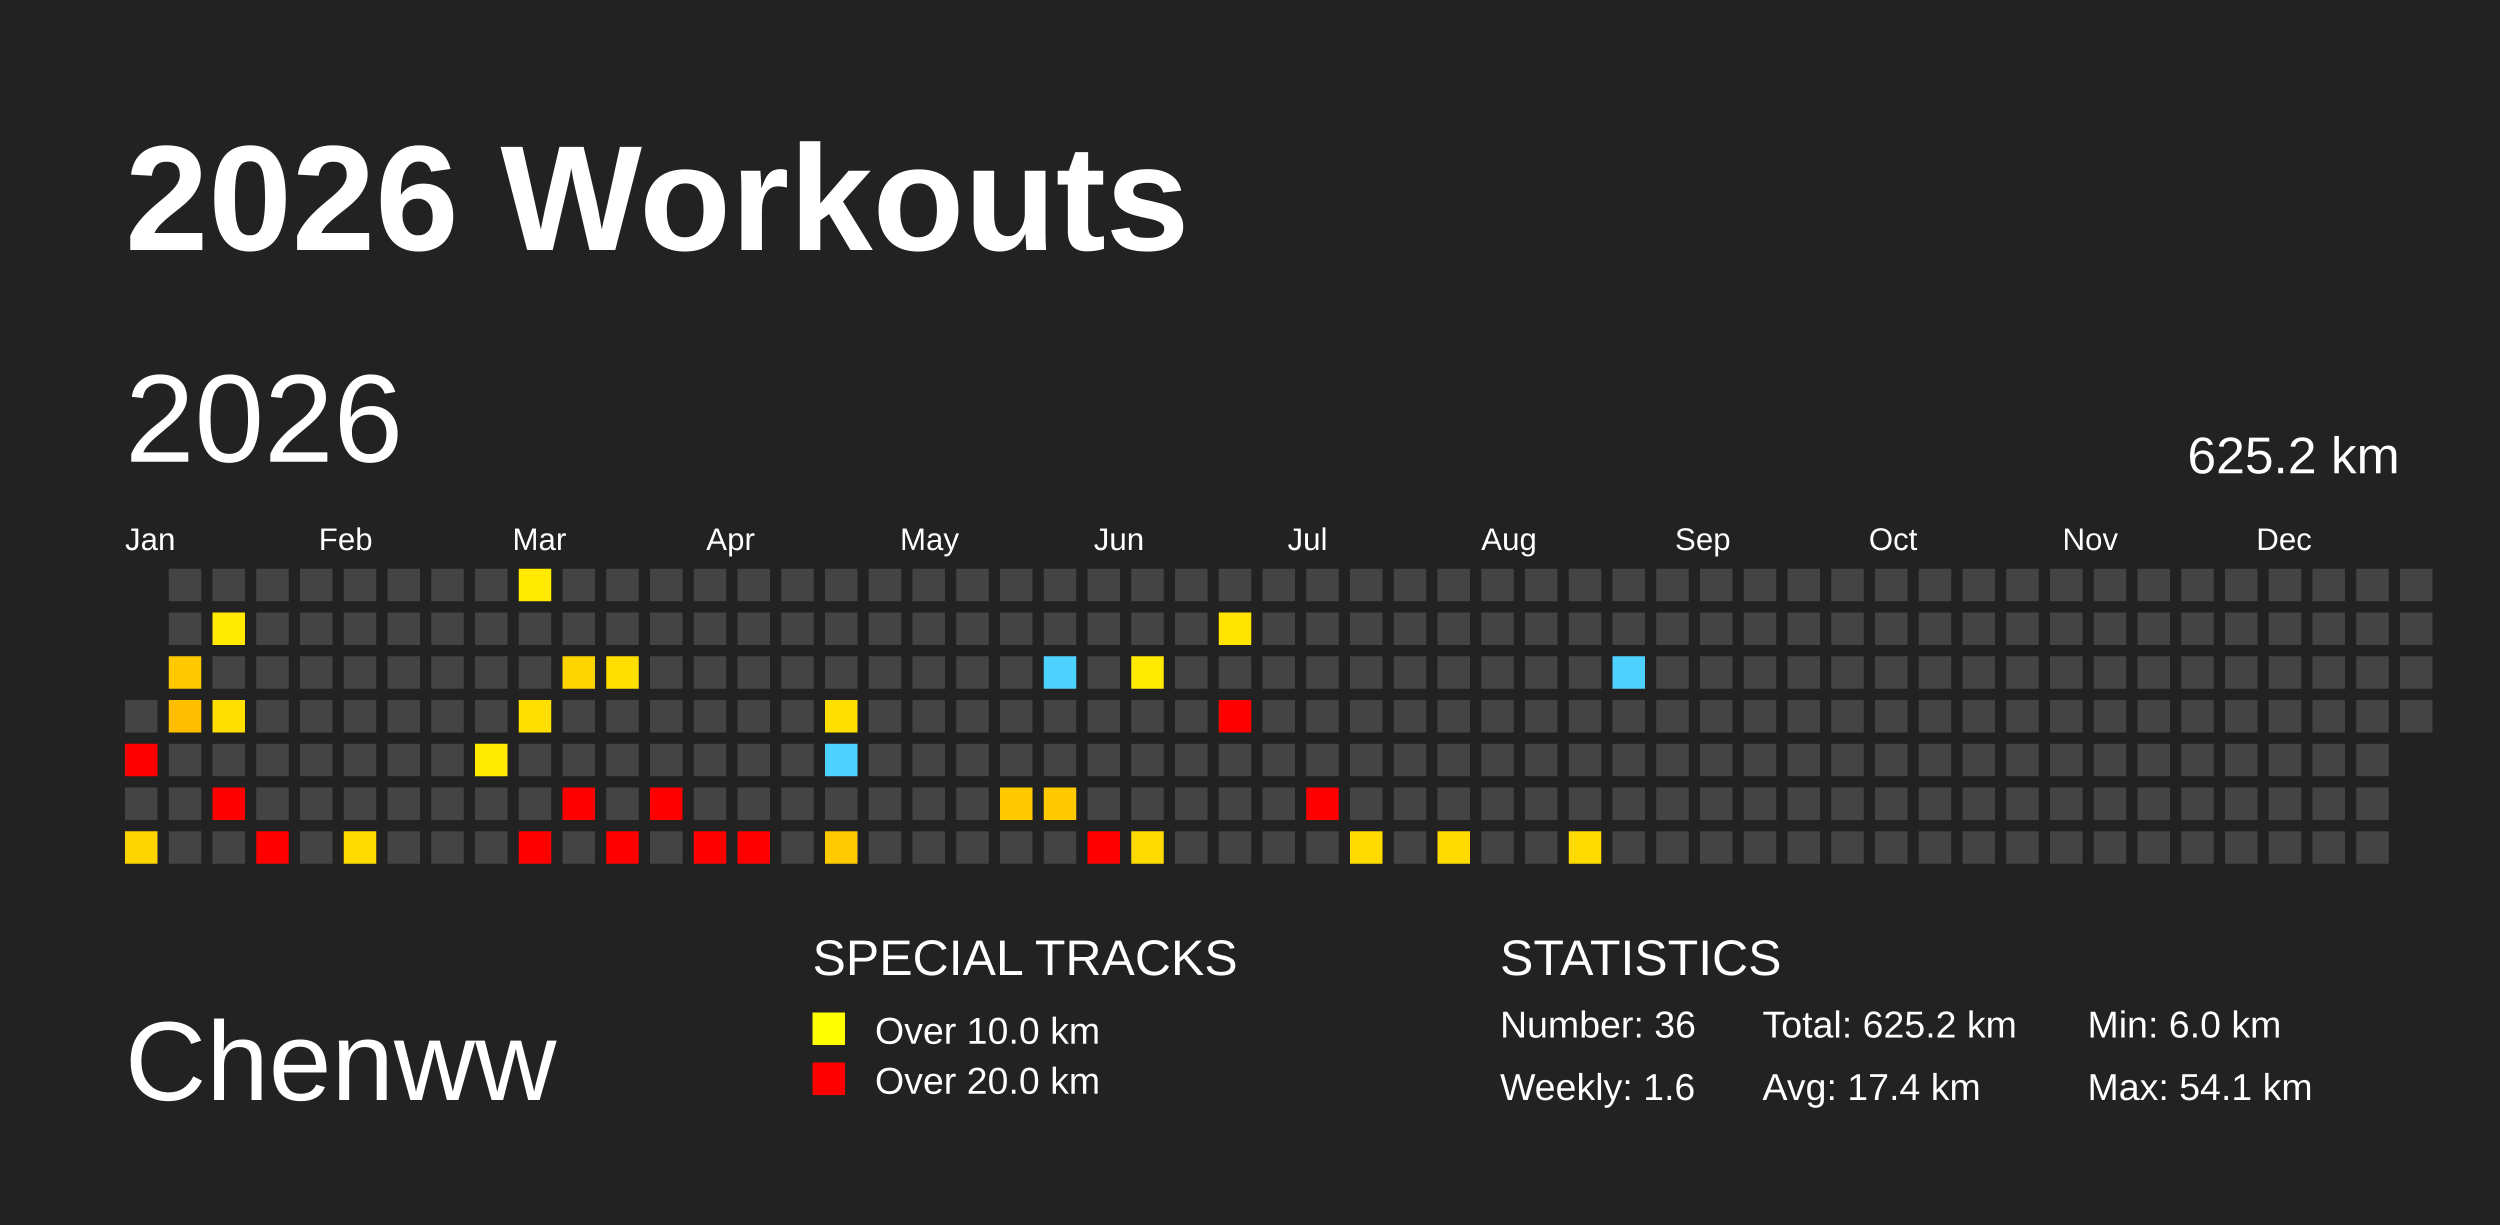
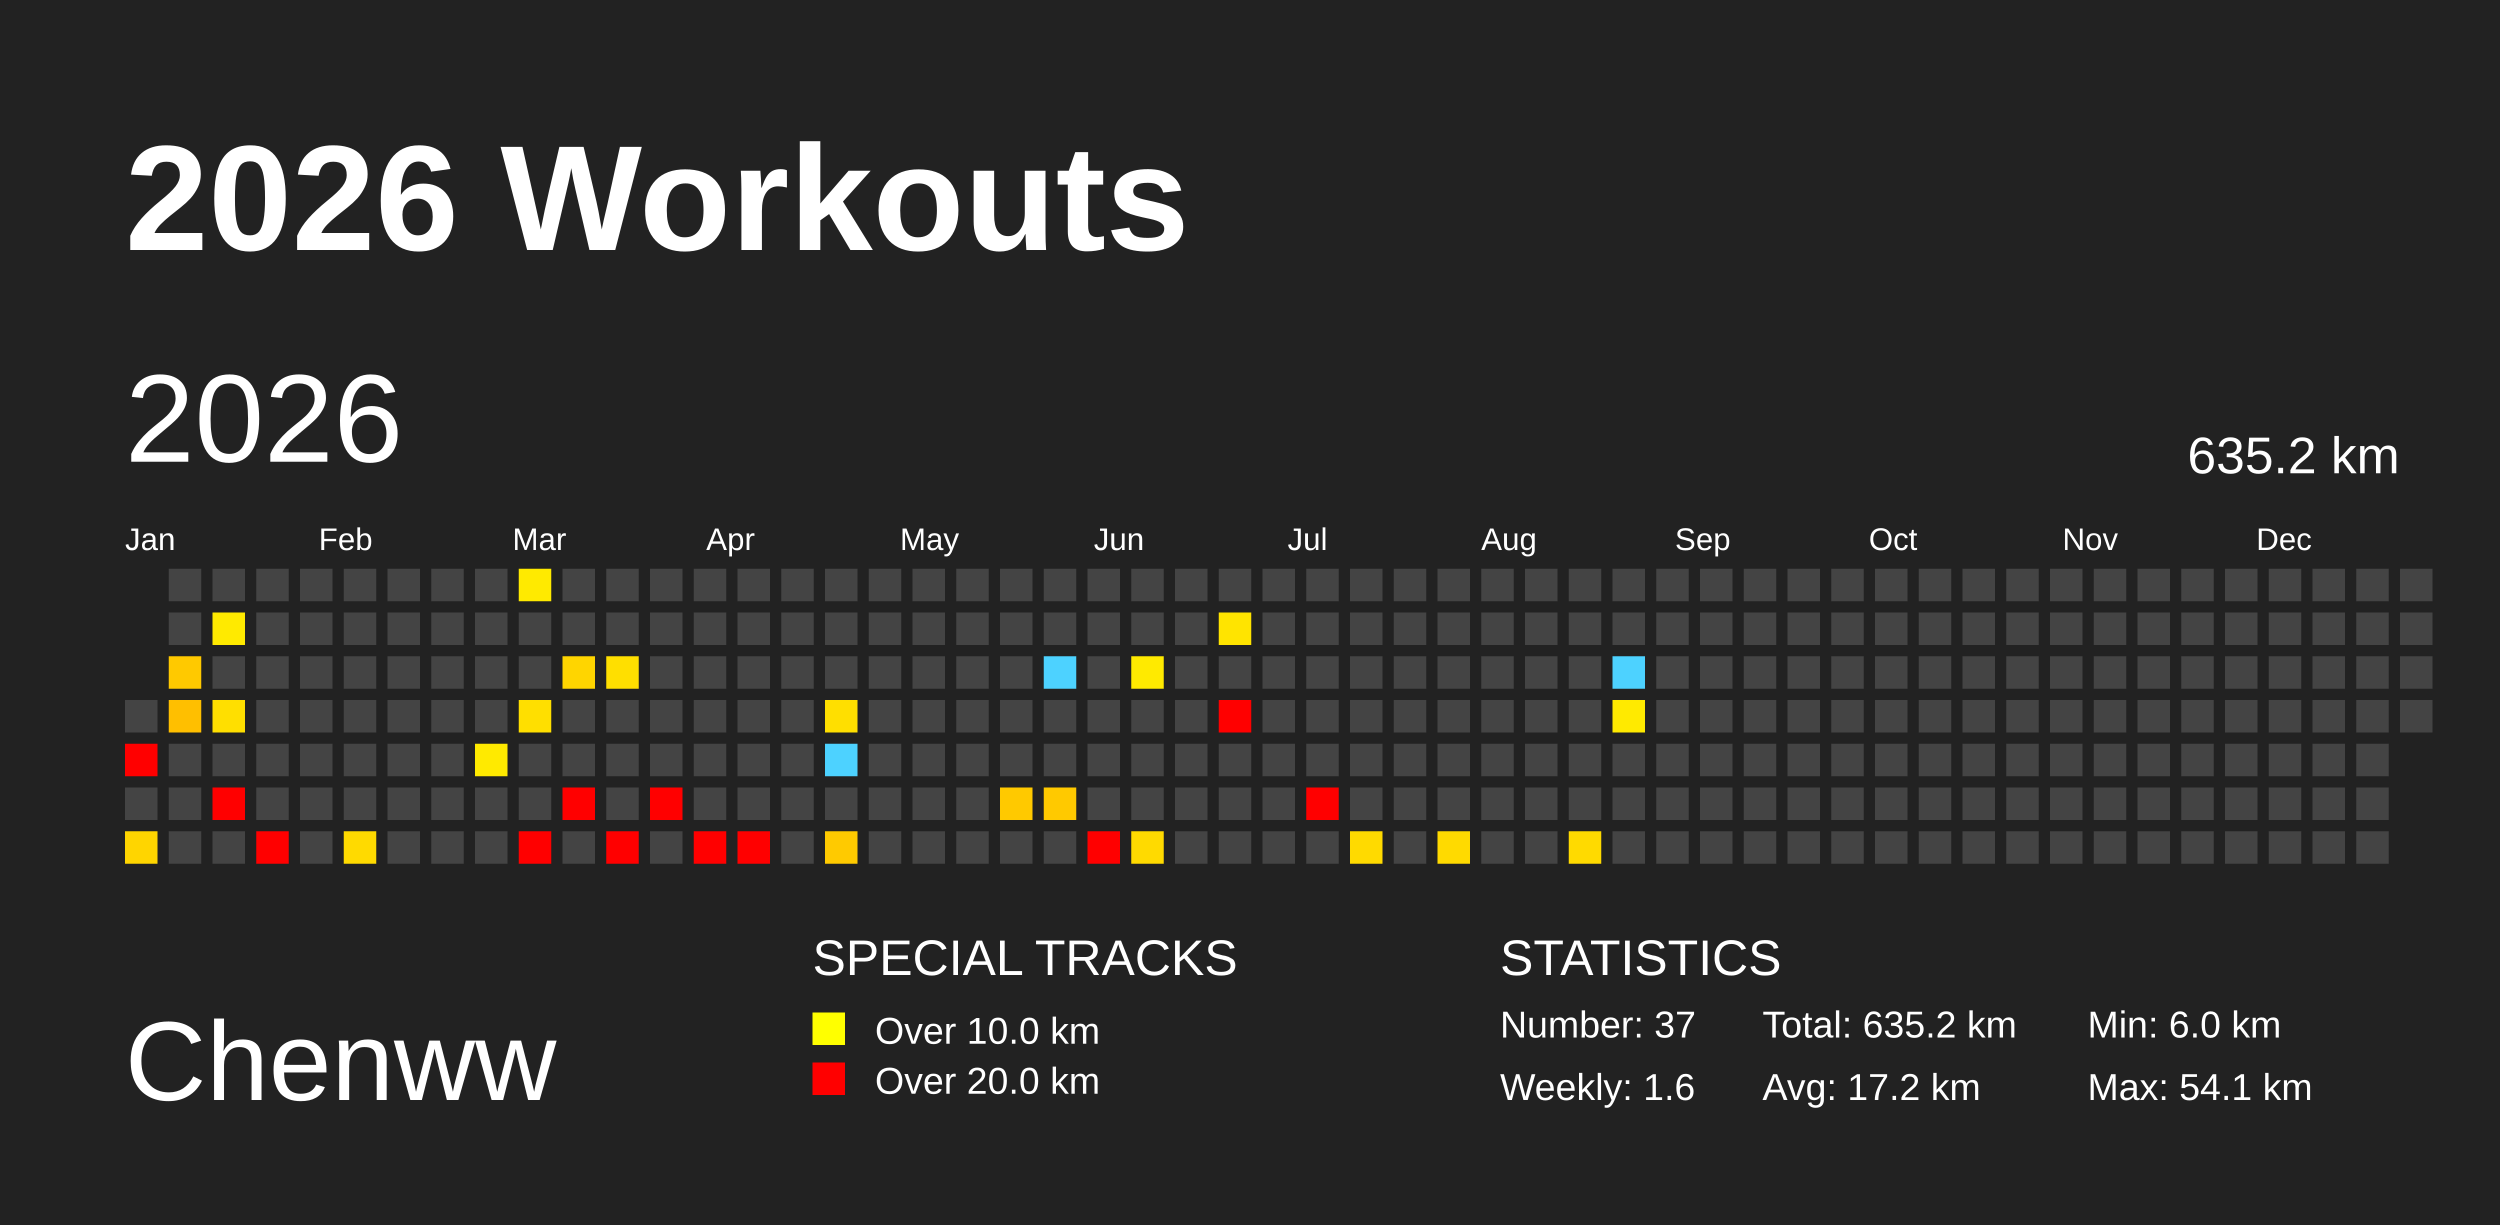
<svg xmlns="http://www.w3.org/2000/svg" baseProfile="full" height="98mm" version="1.1" viewBox="0,0,200,98" width="200mm">
  <defs />
  <rect fill="#222222" height="98" width="200" x="0" y="0" />
  <text fill="#FFFFFF" style="font-size:12px; font-family:Arial; font-weight:bold;" x="10" y="20">2026 Workouts</text>
  <text fill="#FFFFFF" style="font-size:9px; font-family:Arial" x="10" y="88">Chenww</text>
  <text fill="#FFFFFF" style="font-size:4px; font-family:Arial" x="65" y="78">SPECIAL TRACKS</text>
  <rect fill="yellow" height="2.6" width="2.6" x="65" y="81" />
  <text fill="#FFFFFF" style="font-size:3px; font-family:Arial" x="70" y="83.5">Over 10.0 km</text>
  <rect fill="red" height="2.6" width="2.6" x="65" y="85" />
  <text fill="#FFFFFF" style="font-size:3px; font-family:Arial" x="70" y="87.5">Over 20.0 km</text>
  <text fill="#FFFFFF" style="font-size:4px; font-family:Arial" x="120" y="78">STATISTICS</text>
-   <text fill="#FFFFFF" style="font-size:3px; font-family:Arial" x="120" y="83">Number: 36</text>
+   <text fill="#FFFFFF" style="font-size:3px; font-family:Arial" x="120" y="83">Number: 37</text>
  <text fill="#FFFFFF" style="font-size:3px; font-family:Arial" x="120" y="88">Weekly: 1.6</text>
-   <text fill="#FFFFFF" style="font-size:3px; font-family:Arial" x="141" y="83">Total: 625.2 km</text>
-   <text fill="#FFFFFF" style="font-size:3px; font-family:Arial" x="141" y="88">Avg: 17.4 km</text>
+   <text fill="#FFFFFF" style="font-size:3px; font-family:Arial" x="141" y="83">Total: 635.2 km</text>
+   <text fill="#FFFFFF" style="font-size:3px; font-family:Arial" x="141" y="88">Avg: 17.2 km</text>
  <text fill="#FFFFFF" style="font-size:3px; font-family:Arial" x="167" y="83">Min: 6.0 km</text>
  <text fill="#FFFFFF" style="font-size:3px; font-family:Arial" x="167" y="88">Max: 54.1 km</text>
  <text dominant-baseline="hanging" fill="#FFFFFF" style="font-size:10.0px; font-family:Arial;" x="10" y="30">2026</text>
-   <text dominant-baseline="hanging" fill="#FFFFFF" style="font-size:4.125px; font-family:Arial;" x="175" y="35">625.2 km</text>
+   <text dominant-baseline="hanging" fill="#FFFFFF" style="font-size:4.125px; font-family:Arial;" x="175" y="35">635.2 km</text>
  <text fill="#FFFFFF" style="font-size:2.5px; font-family:Arial" x="10.0" y="44">Jan</text>
  <text fill="#FFFFFF" style="font-size:2.5px; font-family:Arial" x="25.5" y="44">Feb</text>
  <text fill="#FFFFFF" style="font-size:2.5px; font-family:Arial" x="41.0" y="44">Mar</text>
  <text fill="#FFFFFF" style="font-size:2.5px; font-family:Arial" x="56.5" y="44">Apr</text>
  <text fill="#FFFFFF" style="font-size:2.5px; font-family:Arial" x="72.0" y="44">May</text>
  <text fill="#FFFFFF" style="font-size:2.5px; font-family:Arial" x="87.5" y="44">Jun</text>
  <text fill="#FFFFFF" style="font-size:2.5px; font-family:Arial" x="103.0" y="44">Jul</text>
  <text fill="#FFFFFF" style="font-size:2.5px; font-family:Arial" x="118.5" y="44">Aug</text>
  <text fill="#FFFFFF" style="font-size:2.5px; font-family:Arial" x="134.0" y="44">Sep</text>
  <text fill="#FFFFFF" style="font-size:2.5px; font-family:Arial" x="149.5" y="44">Oct</text>
  <text fill="#FFFFFF" style="font-size:2.5px; font-family:Arial" x="165.0" y="44">Nov</text>
  <text fill="#FFFFFF" style="font-size:2.5px; font-family:Arial" x="180.5" y="44">Dec</text>
  <rect fill="#444444" height="2.6" width="2.6" x="10.0" y="56.0" />
  <rect fill="red" height="2.6" width="2.6" x="10.0" y="59.5" />
  <rect fill="#444444" height="2.6" width="2.6" x="10.0" y="63.0" />
  <rect fill="#ffd500" height="2.6" width="2.6" x="10.0" y="66.5" />
  <rect fill="#444444" height="2.6" width="2.6" x="13.5" y="45.5" />
  <rect fill="#444444" height="2.6" width="2.6" x="13.5" y="49.0" />
  <rect fill="#ffc900" height="2.6" width="2.6" x="13.5" y="52.5" />
  <rect fill="#ffbf00" height="2.6" width="2.6" x="13.5" y="56.0" />
  <rect fill="#444444" height="2.6" width="2.6" x="13.5" y="59.5" />
  <rect fill="#444444" height="2.6" width="2.6" x="13.5" y="63.0" />
  <rect fill="#444444" height="2.6" width="2.6" x="13.5" y="66.5" />
  <rect fill="#444444" height="2.6" width="2.6" x="17.0" y="45.5" />
  <rect fill="#ffea00" height="2.6" width="2.6" x="17.0" y="49.0" />
  <rect fill="#444444" height="2.6" width="2.6" x="17.0" y="52.5" />
  <rect fill="#ffdf00" height="2.6" width="2.6" x="17.0" y="56.0" />
  <rect fill="#444444" height="2.6" width="2.6" x="17.0" y="59.5" />
  <rect fill="red" height="2.6" width="2.6" x="17.0" y="63.0" />
  <rect fill="#444444" height="2.6" width="2.6" x="17.0" y="66.5" />
  <rect fill="#444444" height="2.6" width="2.6" x="20.5" y="45.5" />
  <rect fill="#444444" height="2.6" width="2.6" x="20.5" y="49.0" />
  <rect fill="#444444" height="2.6" width="2.6" x="20.5" y="52.5" />
  <rect fill="#444444" height="2.6" width="2.6" x="20.5" y="56.0" />
  <rect fill="#444444" height="2.6" width="2.6" x="20.5" y="59.5" />
  <rect fill="#444444" height="2.6" width="2.6" x="20.5" y="63.0" />
  <rect fill="red" height="2.6" width="2.6" x="20.5" y="66.5" />
  <rect fill="#444444" height="2.6" width="2.6" x="24.0" y="45.5" />
  <rect fill="#444444" height="2.6" width="2.6" x="24.0" y="49.0" />
  <rect fill="#444444" height="2.6" width="2.6" x="24.0" y="52.5" />
  <rect fill="#444444" height="2.6" width="2.6" x="24.0" y="56.0" />
  <rect fill="#444444" height="2.6" width="2.6" x="24.0" y="59.5" />
  <rect fill="#444444" height="2.6" width="2.6" x="24.0" y="63.0" />
  <rect fill="#444444" height="2.6" width="2.6" x="24.0" y="66.5" />
  <rect fill="#444444" height="2.6" width="2.6" x="27.5" y="45.5" />
  <rect fill="#444444" height="2.6" width="2.6" x="27.5" y="49.0" />
  <rect fill="#444444" height="2.6" width="2.6" x="27.5" y="52.5" />
  <rect fill="#444444" height="2.6" width="2.6" x="27.5" y="56.0" />
  <rect fill="#444444" height="2.6" width="2.6" x="27.5" y="59.5" />
  <rect fill="#444444" height="2.6" width="2.6" x="27.5" y="63.0" />
  <rect fill="#ffda00" height="2.6" width="2.6" x="27.5" y="66.5" />
  <rect fill="#444444" height="2.6" width="2.6" x="31.0" y="45.5" />
  <rect fill="#444444" height="2.6" width="2.6" x="31.0" y="49.0" />
  <rect fill="#444444" height="2.6" width="2.6" x="31.0" y="52.5" />
  <rect fill="#444444" height="2.6" width="2.6" x="31.0" y="56.0" />
  <rect fill="#444444" height="2.6" width="2.6" x="31.0" y="59.5" />
  <rect fill="#444444" height="2.6" width="2.6" x="31.0" y="63.0" />
  <rect fill="#444444" height="2.6" width="2.6" x="31.0" y="66.5" />
  <rect fill="#444444" height="2.6" width="2.6" x="34.5" y="45.5" />
  <rect fill="#444444" height="2.6" width="2.6" x="34.5" y="49.0" />
  <rect fill="#444444" height="2.6" width="2.6" x="34.5" y="52.5" />
  <rect fill="#444444" height="2.6" width="2.6" x="34.5" y="56.0" />
  <rect fill="#444444" height="2.6" width="2.6" x="34.5" y="59.5" />
  <rect fill="#444444" height="2.6" width="2.6" x="34.5" y="63.0" />
  <rect fill="#444444" height="2.6" width="2.6" x="34.5" y="66.5" />
  <rect fill="#444444" height="2.6" width="2.6" x="38.0" y="45.5" />
  <rect fill="#444444" height="2.6" width="2.6" x="38.0" y="49.0" />
  <rect fill="#444444" height="2.6" width="2.6" x="38.0" y="52.5" />
  <rect fill="#444444" height="2.6" width="2.6" x="38.0" y="56.0" />
  <rect fill="#ffea00" height="2.6" width="2.6" x="38.0" y="59.5" />
  <rect fill="#444444" height="2.6" width="2.6" x="38.0" y="63.0" />
  <rect fill="#444444" height="2.6" width="2.6" x="38.0" y="66.5" />
  <rect fill="#ffea00" height="2.6" width="2.6" x="41.5" y="45.5" />
  <rect fill="#444444" height="2.6" width="2.6" x="41.5" y="49.0" />
  <rect fill="#444444" height="2.6" width="2.6" x="41.5" y="52.5" />
  <rect fill="#ffdf00" height="2.6" width="2.6" x="41.5" y="56.0" />
  <rect fill="#444444" height="2.6" width="2.6" x="41.5" y="59.5" />
  <rect fill="#444444" height="2.6" width="2.6" x="41.5" y="63.0" />
  <rect fill="red" height="2.6" width="2.6" x="41.5" y="66.5" />
  <rect fill="#444444" height="2.6" width="2.6" x="45.0" y="45.5" />
  <rect fill="#444444" height="2.6" width="2.6" x="45.0" y="49.0" />
  <rect fill="#ffd500" height="2.6" width="2.6" x="45.0" y="52.5" />
  <rect fill="#444444" height="2.6" width="2.6" x="45.0" y="56.0" />
  <rect fill="#444444" height="2.6" width="2.6" x="45.0" y="59.5" />
  <rect fill="red" height="2.6" width="2.6" x="45.0" y="63.0" />
  <rect fill="#444444" height="2.6" width="2.6" x="45.0" y="66.5" />
  <rect fill="#444444" height="2.6" width="2.6" x="48.5" y="45.5" />
  <rect fill="#444444" height="2.6" width="2.6" x="48.5" y="49.0" />
  <rect fill="#ffdf00" height="2.6" width="2.6" x="48.5" y="52.5" />
  <rect fill="#444444" height="2.6" width="2.6" x="48.5" y="56.0" />
  <rect fill="#444444" height="2.6" width="2.6" x="48.5" y="59.5" />
  <rect fill="#444444" height="2.6" width="2.6" x="48.5" y="63.0" />
  <rect fill="red" height="2.6" width="2.6" x="48.5" y="66.5" />
  <rect fill="#444444" height="2.6" width="2.6" x="52.0" y="45.5" />
  <rect fill="#444444" height="2.6" width="2.6" x="52.0" y="49.0" />
  <rect fill="#444444" height="2.6" width="2.6" x="52.0" y="52.5" />
  <rect fill="#444444" height="2.6" width="2.6" x="52.0" y="56.0" />
  <rect fill="#444444" height="2.6" width="2.6" x="52.0" y="59.5" />
  <rect fill="red" height="2.6" width="2.6" x="52.0" y="63.0" />
  <rect fill="#444444" height="2.6" width="2.6" x="52.0" y="66.5" />
  <rect fill="#444444" height="2.6" width="2.6" x="55.5" y="45.5" />
  <rect fill="#444444" height="2.6" width="2.6" x="55.5" y="49.0" />
  <rect fill="#444444" height="2.6" width="2.6" x="55.5" y="52.5" />
  <rect fill="#444444" height="2.6" width="2.6" x="55.5" y="56.0" />
  <rect fill="#444444" height="2.6" width="2.6" x="55.5" y="59.5" />
  <rect fill="#444444" height="2.6" width="2.6" x="55.5" y="63.0" />
  <rect fill="red" height="2.6" width="2.6" x="55.5" y="66.5" />
  <rect fill="#444444" height="2.6" width="2.6" x="59.0" y="45.5" />
  <rect fill="#444444" height="2.6" width="2.6" x="59.0" y="49.0" />
  <rect fill="#444444" height="2.6" width="2.6" x="59.0" y="52.5" />
  <rect fill="#444444" height="2.6" width="2.6" x="59.0" y="56.0" />
  <rect fill="#444444" height="2.6" width="2.6" x="59.0" y="59.5" />
  <rect fill="#444444" height="2.6" width="2.6" x="59.0" y="63.0" />
  <rect fill="red" height="2.6" width="2.6" x="59.0" y="66.5" />
  <rect fill="#444444" height="2.6" width="2.6" x="62.5" y="45.5" />
  <rect fill="#444444" height="2.6" width="2.6" x="62.5" y="49.0" />
  <rect fill="#444444" height="2.6" width="2.6" x="62.5" y="52.5" />
  <rect fill="#444444" height="2.6" width="2.6" x="62.5" y="56.0" />
  <rect fill="#444444" height="2.6" width="2.6" x="62.5" y="59.5" />
  <rect fill="#444444" height="2.6" width="2.6" x="62.5" y="63.0" />
  <rect fill="#444444" height="2.6" width="2.6" x="62.5" y="66.5" />
  <rect fill="#444444" height="2.6" width="2.6" x="66.0" y="45.5" />
  <rect fill="#444444" height="2.6" width="2.6" x="66.0" y="49.0" />
  <rect fill="#444444" height="2.6" width="2.6" x="66.0" y="52.5" />
  <rect fill="#ffdf00" height="2.6" width="2.6" x="66.0" y="56.0" />
  <rect fill="#4dd2ff" height="2.6" width="2.6" x="66.0" y="59.5" />
  <rect fill="#444444" height="2.6" width="2.6" x="66.0" y="63.0" />
  <rect fill="#ffca00" height="2.6" width="2.6" x="66.0" y="66.5" />
  <rect fill="#444444" height="2.6" width="2.6" x="69.5" y="45.5" />
  <rect fill="#444444" height="2.6" width="2.6" x="69.5" y="49.0" />
  <rect fill="#444444" height="2.6" width="2.6" x="69.5" y="52.5" />
  <rect fill="#444444" height="2.6" width="2.6" x="69.5" y="56.0" />
  <rect fill="#444444" height="2.6" width="2.6" x="69.5" y="59.5" />
  <rect fill="#444444" height="2.6" width="2.6" x="69.5" y="63.0" />
  <rect fill="#444444" height="2.6" width="2.6" x="69.5" y="66.5" />
  <rect fill="#444444" height="2.6" width="2.6" x="73.0" y="45.5" />
  <rect fill="#444444" height="2.6" width="2.6" x="73.0" y="49.0" />
  <rect fill="#444444" height="2.6" width="2.6" x="73.0" y="52.5" />
  <rect fill="#444444" height="2.6" width="2.6" x="73.0" y="56.0" />
  <rect fill="#444444" height="2.6" width="2.6" x="73.0" y="59.5" />
  <rect fill="#444444" height="2.6" width="2.6" x="73.0" y="63.0" />
  <rect fill="#444444" height="2.6" width="2.6" x="73.0" y="66.5" />
  <rect fill="#444444" height="2.6" width="2.6" x="76.5" y="45.5" />
  <rect fill="#444444" height="2.6" width="2.6" x="76.5" y="49.0" />
  <rect fill="#444444" height="2.6" width="2.6" x="76.5" y="52.5" />
  <rect fill="#444444" height="2.6" width="2.6" x="76.5" y="56.0" />
  <rect fill="#444444" height="2.6" width="2.6" x="76.5" y="59.5" />
  <rect fill="#444444" height="2.6" width="2.6" x="76.5" y="63.0" />
  <rect fill="#444444" height="2.6" width="2.6" x="76.5" y="66.5" />
  <rect fill="#444444" height="2.6" width="2.6" x="80.0" y="45.5" />
  <rect fill="#444444" height="2.6" width="2.6" x="80.0" y="49.0" />
  <rect fill="#444444" height="2.6" width="2.6" x="80.0" y="52.5" />
  <rect fill="#444444" height="2.6" width="2.6" x="80.0" y="56.0" />
  <rect fill="#444444" height="2.6" width="2.6" x="80.0" y="59.5" />
  <rect fill="#ffc900" height="2.6" width="2.6" x="80.0" y="63.0" />
  <rect fill="#444444" height="2.6" width="2.6" x="80.0" y="66.5" />
  <rect fill="#444444" height="2.6" width="2.6" x="83.5" y="45.5" />
  <rect fill="#444444" height="2.6" width="2.6" x="83.5" y="49.0" />
  <rect fill="#4dd2ff" height="2.6" width="2.6" x="83.5" y="52.5" />
  <rect fill="#444444" height="2.6" width="2.6" x="83.5" y="56.0" />
  <rect fill="#444444" height="2.6" width="2.6" x="83.5" y="59.5" />
  <rect fill="#ffc900" height="2.6" width="2.6" x="83.5" y="63.0" />
  <rect fill="#444444" height="2.6" width="2.6" x="83.5" y="66.5" />
  <rect fill="#444444" height="2.6" width="2.6" x="87.0" y="45.5" />
  <rect fill="#444444" height="2.6" width="2.6" x="87.0" y="49.0" />
  <rect fill="#444444" height="2.6" width="2.6" x="87.0" y="52.5" />
  <rect fill="#444444" height="2.6" width="2.6" x="87.0" y="56.0" />
  <rect fill="#444444" height="2.6" width="2.6" x="87.0" y="59.5" />
  <rect fill="#444444" height="2.6" width="2.6" x="87.0" y="63.0" />
  <rect fill="red" height="2.6" width="2.6" x="87.0" y="66.5" />
  <rect fill="#444444" height="2.6" width="2.6" x="90.5" y="45.5" />
  <rect fill="#444444" height="2.6" width="2.6" x="90.5" y="49.0" />
  <rect fill="#ffea00" height="2.6" width="2.6" x="90.5" y="52.5" />
  <rect fill="#444444" height="2.6" width="2.6" x="90.5" y="56.0" />
  <rect fill="#444444" height="2.6" width="2.6" x="90.5" y="59.5" />
  <rect fill="#444444" height="2.6" width="2.6" x="90.5" y="63.0" />
  <rect fill="#ffda00" height="2.6" width="2.6" x="90.5" y="66.5" />
  <rect fill="#444444" height="2.6" width="2.6" x="94.0" y="45.5" />
  <rect fill="#444444" height="2.6" width="2.6" x="94.0" y="49.0" />
  <rect fill="#444444" height="2.6" width="2.6" x="94.0" y="52.5" />
  <rect fill="#444444" height="2.6" width="2.6" x="94.0" y="56.0" />
  <rect fill="#444444" height="2.6" width="2.6" x="94.0" y="59.5" />
  <rect fill="#444444" height="2.6" width="2.6" x="94.0" y="63.0" />
  <rect fill="#444444" height="2.6" width="2.6" x="94.0" y="66.5" />
  <rect fill="#444444" height="2.6" width="2.6" x="97.5" y="45.5" />
  <rect fill="#ffe400" height="2.6" width="2.6" x="97.5" y="49.0" />
  <rect fill="#444444" height="2.6" width="2.6" x="97.5" y="52.5" />
  <rect fill="red" height="2.6" width="2.6" x="97.5" y="56.0" />
  <rect fill="#444444" height="2.6" width="2.6" x="97.5" y="59.5" />
  <rect fill="#444444" height="2.6" width="2.6" x="97.5" y="63.0" />
  <rect fill="#444444" height="2.6" width="2.6" x="97.5" y="66.5" />
  <rect fill="#444444" height="2.6" width="2.6" x="101.0" y="45.5" />
  <rect fill="#444444" height="2.6" width="2.6" x="101.0" y="49.0" />
  <rect fill="#444444" height="2.6" width="2.6" x="101.0" y="52.5" />
  <rect fill="#444444" height="2.6" width="2.6" x="101.0" y="56.0" />
  <rect fill="#444444" height="2.6" width="2.6" x="101.0" y="59.5" />
  <rect fill="#444444" height="2.6" width="2.6" x="101.0" y="63.0" />
  <rect fill="#444444" height="2.6" width="2.6" x="101.0" y="66.5" />
  <rect fill="#444444" height="2.6" width="2.6" x="104.5" y="45.5" />
  <rect fill="#444444" height="2.6" width="2.6" x="104.5" y="49.0" />
  <rect fill="#444444" height="2.6" width="2.6" x="104.5" y="52.5" />
  <rect fill="#444444" height="2.6" width="2.6" x="104.5" y="56.0" />
  <rect fill="#444444" height="2.6" width="2.6" x="104.5" y="59.5" />
  <rect fill="red" height="2.6" width="2.6" x="104.5" y="63.0" />
  <rect fill="#444444" height="2.6" width="2.6" x="104.5" y="66.5" />
  <rect fill="#444444" height="2.6" width="2.6" x="108.0" y="45.5" />
  <rect fill="#444444" height="2.6" width="2.6" x="108.0" y="49.0" />
  <rect fill="#444444" height="2.6" width="2.6" x="108.0" y="52.5" />
  <rect fill="#444444" height="2.6" width="2.6" x="108.0" y="56.0" />
  <rect fill="#444444" height="2.6" width="2.6" x="108.0" y="59.5" />
  <rect fill="#444444" height="2.6" width="2.6" x="108.0" y="63.0" />
  <rect fill="#ffda00" height="2.6" width="2.6" x="108.0" y="66.5" />
  <rect fill="#444444" height="2.6" width="2.6" x="111.5" y="45.5" />
  <rect fill="#444444" height="2.6" width="2.6" x="111.5" y="49.0" />
  <rect fill="#444444" height="2.6" width="2.6" x="111.5" y="52.5" />
  <rect fill="#444444" height="2.6" width="2.6" x="111.5" y="56.0" />
  <rect fill="#444444" height="2.6" width="2.6" x="111.5" y="59.5" />
  <rect fill="#444444" height="2.6" width="2.6" x="111.5" y="63.0" />
  <rect fill="#444444" height="2.6" width="2.6" x="111.5" y="66.5" />
  <rect fill="#444444" height="2.6" width="2.6" x="115.0" y="45.5" />
  <rect fill="#444444" height="2.6" width="2.6" x="115.0" y="49.0" />
  <rect fill="#444444" height="2.6" width="2.6" x="115.0" y="52.5" />
  <rect fill="#444444" height="2.6" width="2.6" x="115.0" y="56.0" />
  <rect fill="#444444" height="2.6" width="2.6" x="115.0" y="59.5" />
  <rect fill="#444444" height="2.6" width="2.6" x="115.0" y="63.0" />
  <rect fill="#ffda00" height="2.6" width="2.6" x="115.0" y="66.5" />
  <rect fill="#444444" height="2.6" width="2.6" x="118.5" y="45.5" />
  <rect fill="#444444" height="2.6" width="2.6" x="118.5" y="49.0" />
  <rect fill="#444444" height="2.6" width="2.6" x="118.5" y="52.5" />
  <rect fill="#444444" height="2.6" width="2.6" x="118.5" y="56.0" />
  <rect fill="#444444" height="2.6" width="2.6" x="118.5" y="59.5" />
  <rect fill="#444444" height="2.6" width="2.6" x="118.5" y="63.0" />
  <rect fill="#444444" height="2.6" width="2.6" x="118.5" y="66.5" />
  <rect fill="#444444" height="2.6" width="2.6" x="122.0" y="45.5" />
  <rect fill="#444444" height="2.6" width="2.6" x="122.0" y="49.0" />
  <rect fill="#444444" height="2.6" width="2.6" x="122.0" y="52.5" />
  <rect fill="#444444" height="2.6" width="2.6" x="122.0" y="56.0" />
  <rect fill="#444444" height="2.6" width="2.6" x="122.0" y="59.5" />
  <rect fill="#444444" height="2.6" width="2.6" x="122.0" y="63.0" />
  <rect fill="#444444" height="2.6" width="2.6" x="122.0" y="66.5" />
  <rect fill="#444444" height="2.6" width="2.6" x="125.5" y="45.5" />
  <rect fill="#444444" height="2.6" width="2.6" x="125.5" y="49.0" />
  <rect fill="#444444" height="2.6" width="2.6" x="125.5" y="52.5" />
  <rect fill="#444444" height="2.6" width="2.6" x="125.5" y="56.0" />
  <rect fill="#444444" height="2.6" width="2.6" x="125.5" y="59.5" />
  <rect fill="#444444" height="2.6" width="2.6" x="125.5" y="63.0" />
  <rect fill="#ffda00" height="2.6" width="2.6" x="125.5" y="66.5" />
  <rect fill="#444444" height="2.6" width="2.6" x="129.0" y="45.5" />
  <rect fill="#444444" height="2.6" width="2.6" x="129.0" y="49.0" />
  <rect fill="#4dd2ff" height="2.6" width="2.6" x="129.0" y="52.5" />
-   <rect fill="#444444" height="2.6" width="2.6" x="129.0" y="56.0" />
+   <rect fill="#ffea00" height="2.6" width="2.6" x="129.0" y="56.0" />
  <rect fill="#444444" height="2.6" width="2.6" x="129.0" y="59.5" />
  <rect fill="#444444" height="2.6" width="2.6" x="129.0" y="63.0" />
  <rect fill="#444444" height="2.6" width="2.6" x="129.0" y="66.5" />
  <rect fill="#444444" height="2.6" width="2.6" x="132.5" y="45.5" />
  <rect fill="#444444" height="2.6" width="2.6" x="132.5" y="49.0" />
  <rect fill="#444444" height="2.6" width="2.6" x="132.5" y="52.5" />
  <rect fill="#444444" height="2.6" width="2.6" x="132.5" y="56.0" />
  <rect fill="#444444" height="2.6" width="2.6" x="132.5" y="59.5" />
  <rect fill="#444444" height="2.6" width="2.6" x="132.5" y="63.0" />
  <rect fill="#444444" height="2.6" width="2.6" x="132.5" y="66.5" />
  <rect fill="#444444" height="2.6" width="2.6" x="136.0" y="45.5" />
  <rect fill="#444444" height="2.6" width="2.6" x="136.0" y="49.0" />
  <rect fill="#444444" height="2.6" width="2.6" x="136.0" y="52.5" />
  <rect fill="#444444" height="2.6" width="2.6" x="136.0" y="56.0" />
  <rect fill="#444444" height="2.6" width="2.6" x="136.0" y="59.5" />
  <rect fill="#444444" height="2.6" width="2.6" x="136.0" y="63.0" />
  <rect fill="#444444" height="2.6" width="2.6" x="136.0" y="66.5" />
  <rect fill="#444444" height="2.6" width="2.6" x="139.5" y="45.5" />
  <rect fill="#444444" height="2.6" width="2.6" x="139.5" y="49.0" />
  <rect fill="#444444" height="2.6" width="2.6" x="139.5" y="52.5" />
  <rect fill="#444444" height="2.6" width="2.6" x="139.5" y="56.0" />
  <rect fill="#444444" height="2.6" width="2.6" x="139.5" y="59.5" />
  <rect fill="#444444" height="2.6" width="2.6" x="139.5" y="63.0" />
  <rect fill="#444444" height="2.6" width="2.6" x="139.5" y="66.5" />
  <rect fill="#444444" height="2.6" width="2.6" x="143.0" y="45.5" />
  <rect fill="#444444" height="2.6" width="2.6" x="143.0" y="49.0" />
  <rect fill="#444444" height="2.6" width="2.6" x="143.0" y="52.5" />
  <rect fill="#444444" height="2.6" width="2.6" x="143.0" y="56.0" />
  <rect fill="#444444" height="2.6" width="2.6" x="143.0" y="59.5" />
  <rect fill="#444444" height="2.6" width="2.6" x="143.0" y="63.0" />
  <rect fill="#444444" height="2.6" width="2.6" x="143.0" y="66.5" />
  <rect fill="#444444" height="2.6" width="2.6" x="146.5" y="45.5" />
  <rect fill="#444444" height="2.6" width="2.6" x="146.5" y="49.0" />
  <rect fill="#444444" height="2.6" width="2.6" x="146.5" y="52.5" />
  <rect fill="#444444" height="2.6" width="2.6" x="146.5" y="56.0" />
  <rect fill="#444444" height="2.6" width="2.6" x="146.5" y="59.5" />
  <rect fill="#444444" height="2.6" width="2.6" x="146.5" y="63.0" />
  <rect fill="#444444" height="2.6" width="2.6" x="146.5" y="66.5" />
  <rect fill="#444444" height="2.6" width="2.6" x="150.0" y="45.5" />
  <rect fill="#444444" height="2.6" width="2.6" x="150.0" y="49.0" />
  <rect fill="#444444" height="2.6" width="2.6" x="150.0" y="52.5" />
  <rect fill="#444444" height="2.6" width="2.6" x="150.0" y="56.0" />
  <rect fill="#444444" height="2.6" width="2.6" x="150.0" y="59.5" />
  <rect fill="#444444" height="2.6" width="2.6" x="150.0" y="63.0" />
  <rect fill="#444444" height="2.6" width="2.6" x="150.0" y="66.5" />
  <rect fill="#444444" height="2.6" width="2.6" x="153.5" y="45.5" />
  <rect fill="#444444" height="2.6" width="2.6" x="153.5" y="49.0" />
  <rect fill="#444444" height="2.6" width="2.6" x="153.5" y="52.5" />
  <rect fill="#444444" height="2.6" width="2.6" x="153.5" y="56.0" />
  <rect fill="#444444" height="2.6" width="2.6" x="153.5" y="59.5" />
  <rect fill="#444444" height="2.6" width="2.6" x="153.5" y="63.0" />
  <rect fill="#444444" height="2.6" width="2.6" x="153.5" y="66.5" />
  <rect fill="#444444" height="2.6" width="2.6" x="157.0" y="45.5" />
  <rect fill="#444444" height="2.6" width="2.6" x="157.0" y="49.0" />
  <rect fill="#444444" height="2.6" width="2.6" x="157.0" y="52.5" />
  <rect fill="#444444" height="2.6" width="2.6" x="157.0" y="56.0" />
  <rect fill="#444444" height="2.6" width="2.6" x="157.0" y="59.5" />
  <rect fill="#444444" height="2.6" width="2.6" x="157.0" y="63.0" />
  <rect fill="#444444" height="2.6" width="2.6" x="157.0" y="66.5" />
  <rect fill="#444444" height="2.6" width="2.6" x="160.5" y="45.5" />
  <rect fill="#444444" height="2.6" width="2.6" x="160.5" y="49.0" />
  <rect fill="#444444" height="2.6" width="2.6" x="160.5" y="52.5" />
  <rect fill="#444444" height="2.6" width="2.6" x="160.5" y="56.0" />
  <rect fill="#444444" height="2.6" width="2.6" x="160.5" y="59.5" />
  <rect fill="#444444" height="2.6" width="2.6" x="160.5" y="63.0" />
  <rect fill="#444444" height="2.6" width="2.6" x="160.5" y="66.5" />
  <rect fill="#444444" height="2.6" width="2.6" x="164.0" y="45.5" />
  <rect fill="#444444" height="2.6" width="2.6" x="164.0" y="49.0" />
  <rect fill="#444444" height="2.6" width="2.6" x="164.0" y="52.5" />
  <rect fill="#444444" height="2.6" width="2.6" x="164.0" y="56.0" />
  <rect fill="#444444" height="2.6" width="2.6" x="164.0" y="59.5" />
  <rect fill="#444444" height="2.6" width="2.6" x="164.0" y="63.0" />
  <rect fill="#444444" height="2.6" width="2.6" x="164.0" y="66.5" />
  <rect fill="#444444" height="2.6" width="2.6" x="167.5" y="45.5" />
  <rect fill="#444444" height="2.6" width="2.6" x="167.5" y="49.0" />
  <rect fill="#444444" height="2.6" width="2.6" x="167.5" y="52.5" />
  <rect fill="#444444" height="2.6" width="2.6" x="167.5" y="56.0" />
  <rect fill="#444444" height="2.6" width="2.6" x="167.5" y="59.5" />
  <rect fill="#444444" height="2.6" width="2.6" x="167.5" y="63.0" />
  <rect fill="#444444" height="2.6" width="2.6" x="167.5" y="66.5" />
  <rect fill="#444444" height="2.6" width="2.6" x="171.0" y="45.5" />
  <rect fill="#444444" height="2.6" width="2.6" x="171.0" y="49.0" />
  <rect fill="#444444" height="2.6" width="2.6" x="171.0" y="52.5" />
  <rect fill="#444444" height="2.6" width="2.6" x="171.0" y="56.0" />
  <rect fill="#444444" height="2.6" width="2.6" x="171.0" y="59.5" />
  <rect fill="#444444" height="2.6" width="2.6" x="171.0" y="63.0" />
  <rect fill="#444444" height="2.6" width="2.6" x="171.0" y="66.5" />
  <rect fill="#444444" height="2.6" width="2.6" x="174.5" y="45.5" />
  <rect fill="#444444" height="2.6" width="2.6" x="174.5" y="49.0" />
  <rect fill="#444444" height="2.6" width="2.6" x="174.5" y="52.5" />
  <rect fill="#444444" height="2.6" width="2.6" x="174.5" y="56.0" />
  <rect fill="#444444" height="2.6" width="2.6" x="174.5" y="59.5" />
  <rect fill="#444444" height="2.6" width="2.6" x="174.5" y="63.0" />
  <rect fill="#444444" height="2.6" width="2.6" x="174.5" y="66.5" />
  <rect fill="#444444" height="2.6" width="2.6" x="178.0" y="45.5" />
  <rect fill="#444444" height="2.6" width="2.6" x="178.0" y="49.0" />
  <rect fill="#444444" height="2.6" width="2.6" x="178.0" y="52.5" />
  <rect fill="#444444" height="2.6" width="2.6" x="178.0" y="56.0" />
  <rect fill="#444444" height="2.6" width="2.6" x="178.0" y="59.5" />
  <rect fill="#444444" height="2.6" width="2.6" x="178.0" y="63.0" />
  <rect fill="#444444" height="2.6" width="2.6" x="178.0" y="66.5" />
  <rect fill="#444444" height="2.6" width="2.6" x="181.5" y="45.5" />
  <rect fill="#444444" height="2.6" width="2.6" x="181.5" y="49.0" />
  <rect fill="#444444" height="2.6" width="2.6" x="181.5" y="52.5" />
  <rect fill="#444444" height="2.6" width="2.6" x="181.5" y="56.0" />
  <rect fill="#444444" height="2.6" width="2.6" x="181.5" y="59.5" />
  <rect fill="#444444" height="2.6" width="2.6" x="181.5" y="63.0" />
  <rect fill="#444444" height="2.6" width="2.6" x="181.5" y="66.5" />
  <rect fill="#444444" height="2.6" width="2.6" x="185.0" y="45.5" />
  <rect fill="#444444" height="2.6" width="2.6" x="185.0" y="49.0" />
  <rect fill="#444444" height="2.6" width="2.6" x="185.0" y="52.5" />
  <rect fill="#444444" height="2.6" width="2.6" x="185.0" y="56.0" />
  <rect fill="#444444" height="2.6" width="2.6" x="185.0" y="59.5" />
  <rect fill="#444444" height="2.6" width="2.6" x="185.0" y="63.0" />
  <rect fill="#444444" height="2.6" width="2.6" x="185.0" y="66.5" />
  <rect fill="#444444" height="2.6" width="2.6" x="188.5" y="45.5" />
  <rect fill="#444444" height="2.6" width="2.6" x="188.5" y="49.0" />
  <rect fill="#444444" height="2.6" width="2.6" x="188.5" y="52.5" />
  <rect fill="#444444" height="2.6" width="2.6" x="188.5" y="56.0" />
  <rect fill="#444444" height="2.6" width="2.6" x="188.5" y="59.5" />
  <rect fill="#444444" height="2.6" width="2.6" x="188.5" y="63.0" />
  <rect fill="#444444" height="2.6" width="2.6" x="188.5" y="66.5" />
  <rect fill="#444444" height="2.6" width="2.6" x="192.0" y="45.5" />
  <rect fill="#444444" height="2.6" width="2.6" x="192.0" y="49.0" />
  <rect fill="#444444" height="2.6" width="2.6" x="192.0" y="52.5" />
  <rect fill="#444444" height="2.6" width="2.6" x="192.0" y="56.0" />
</svg>
